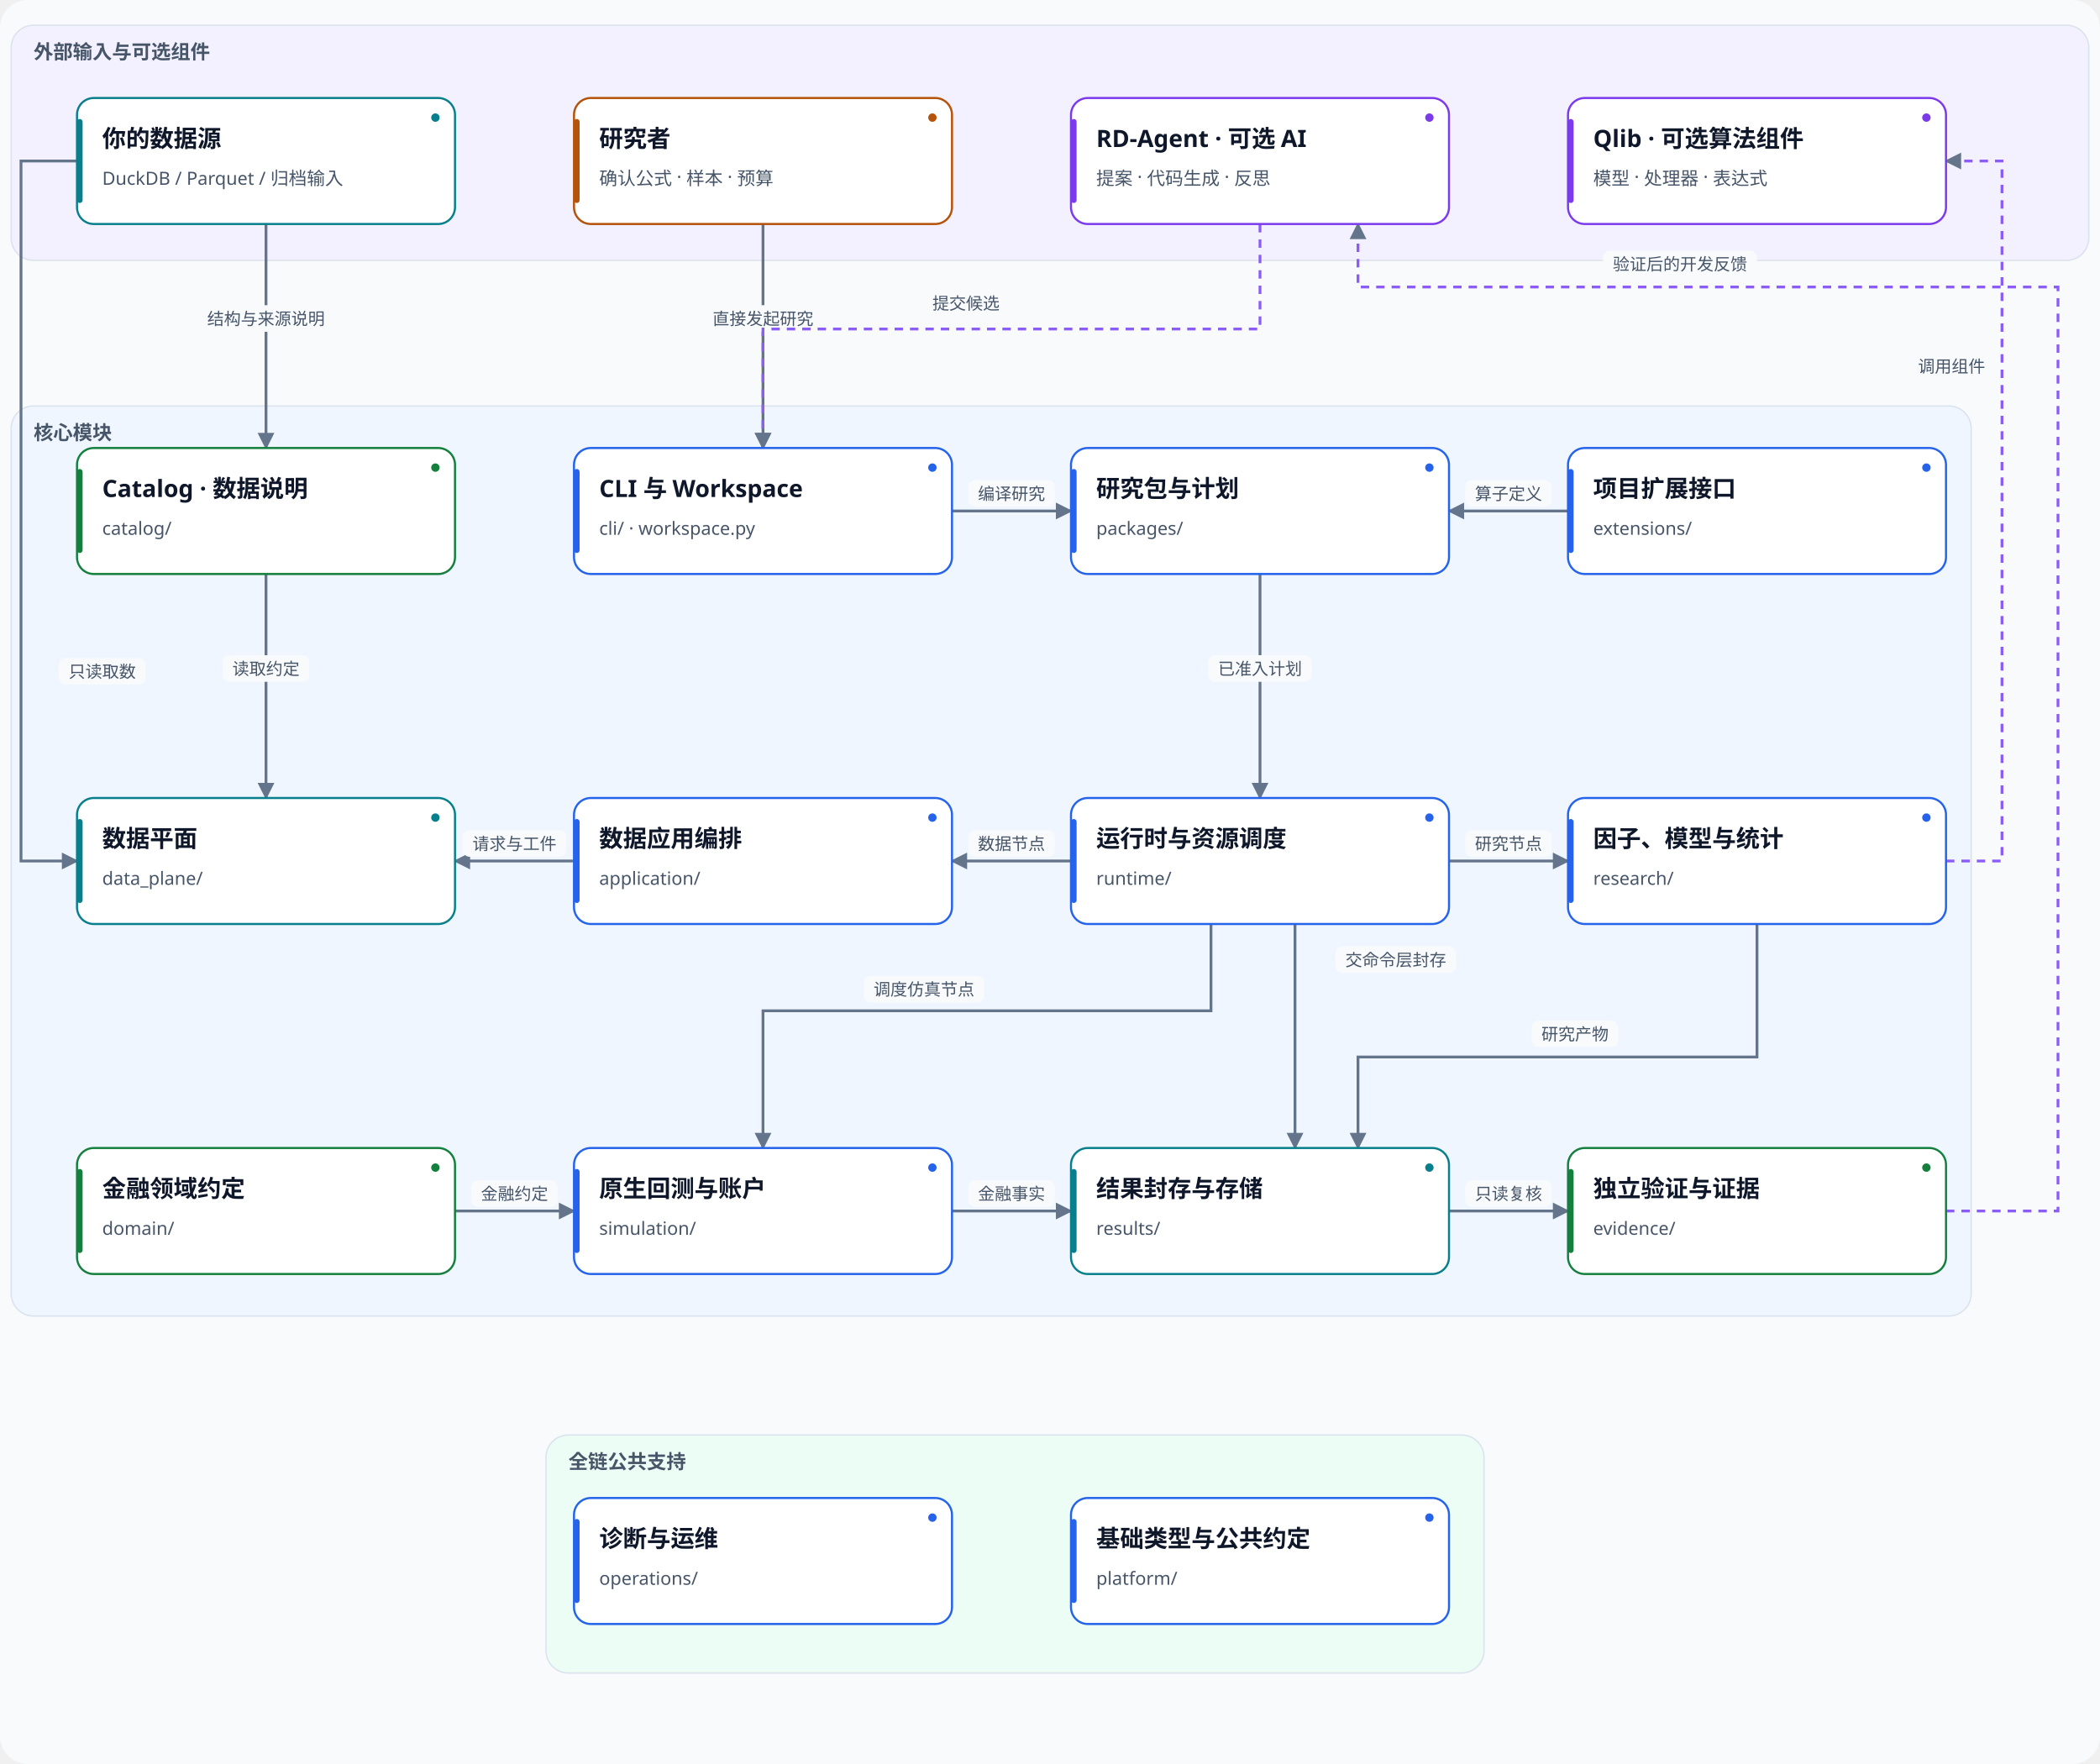
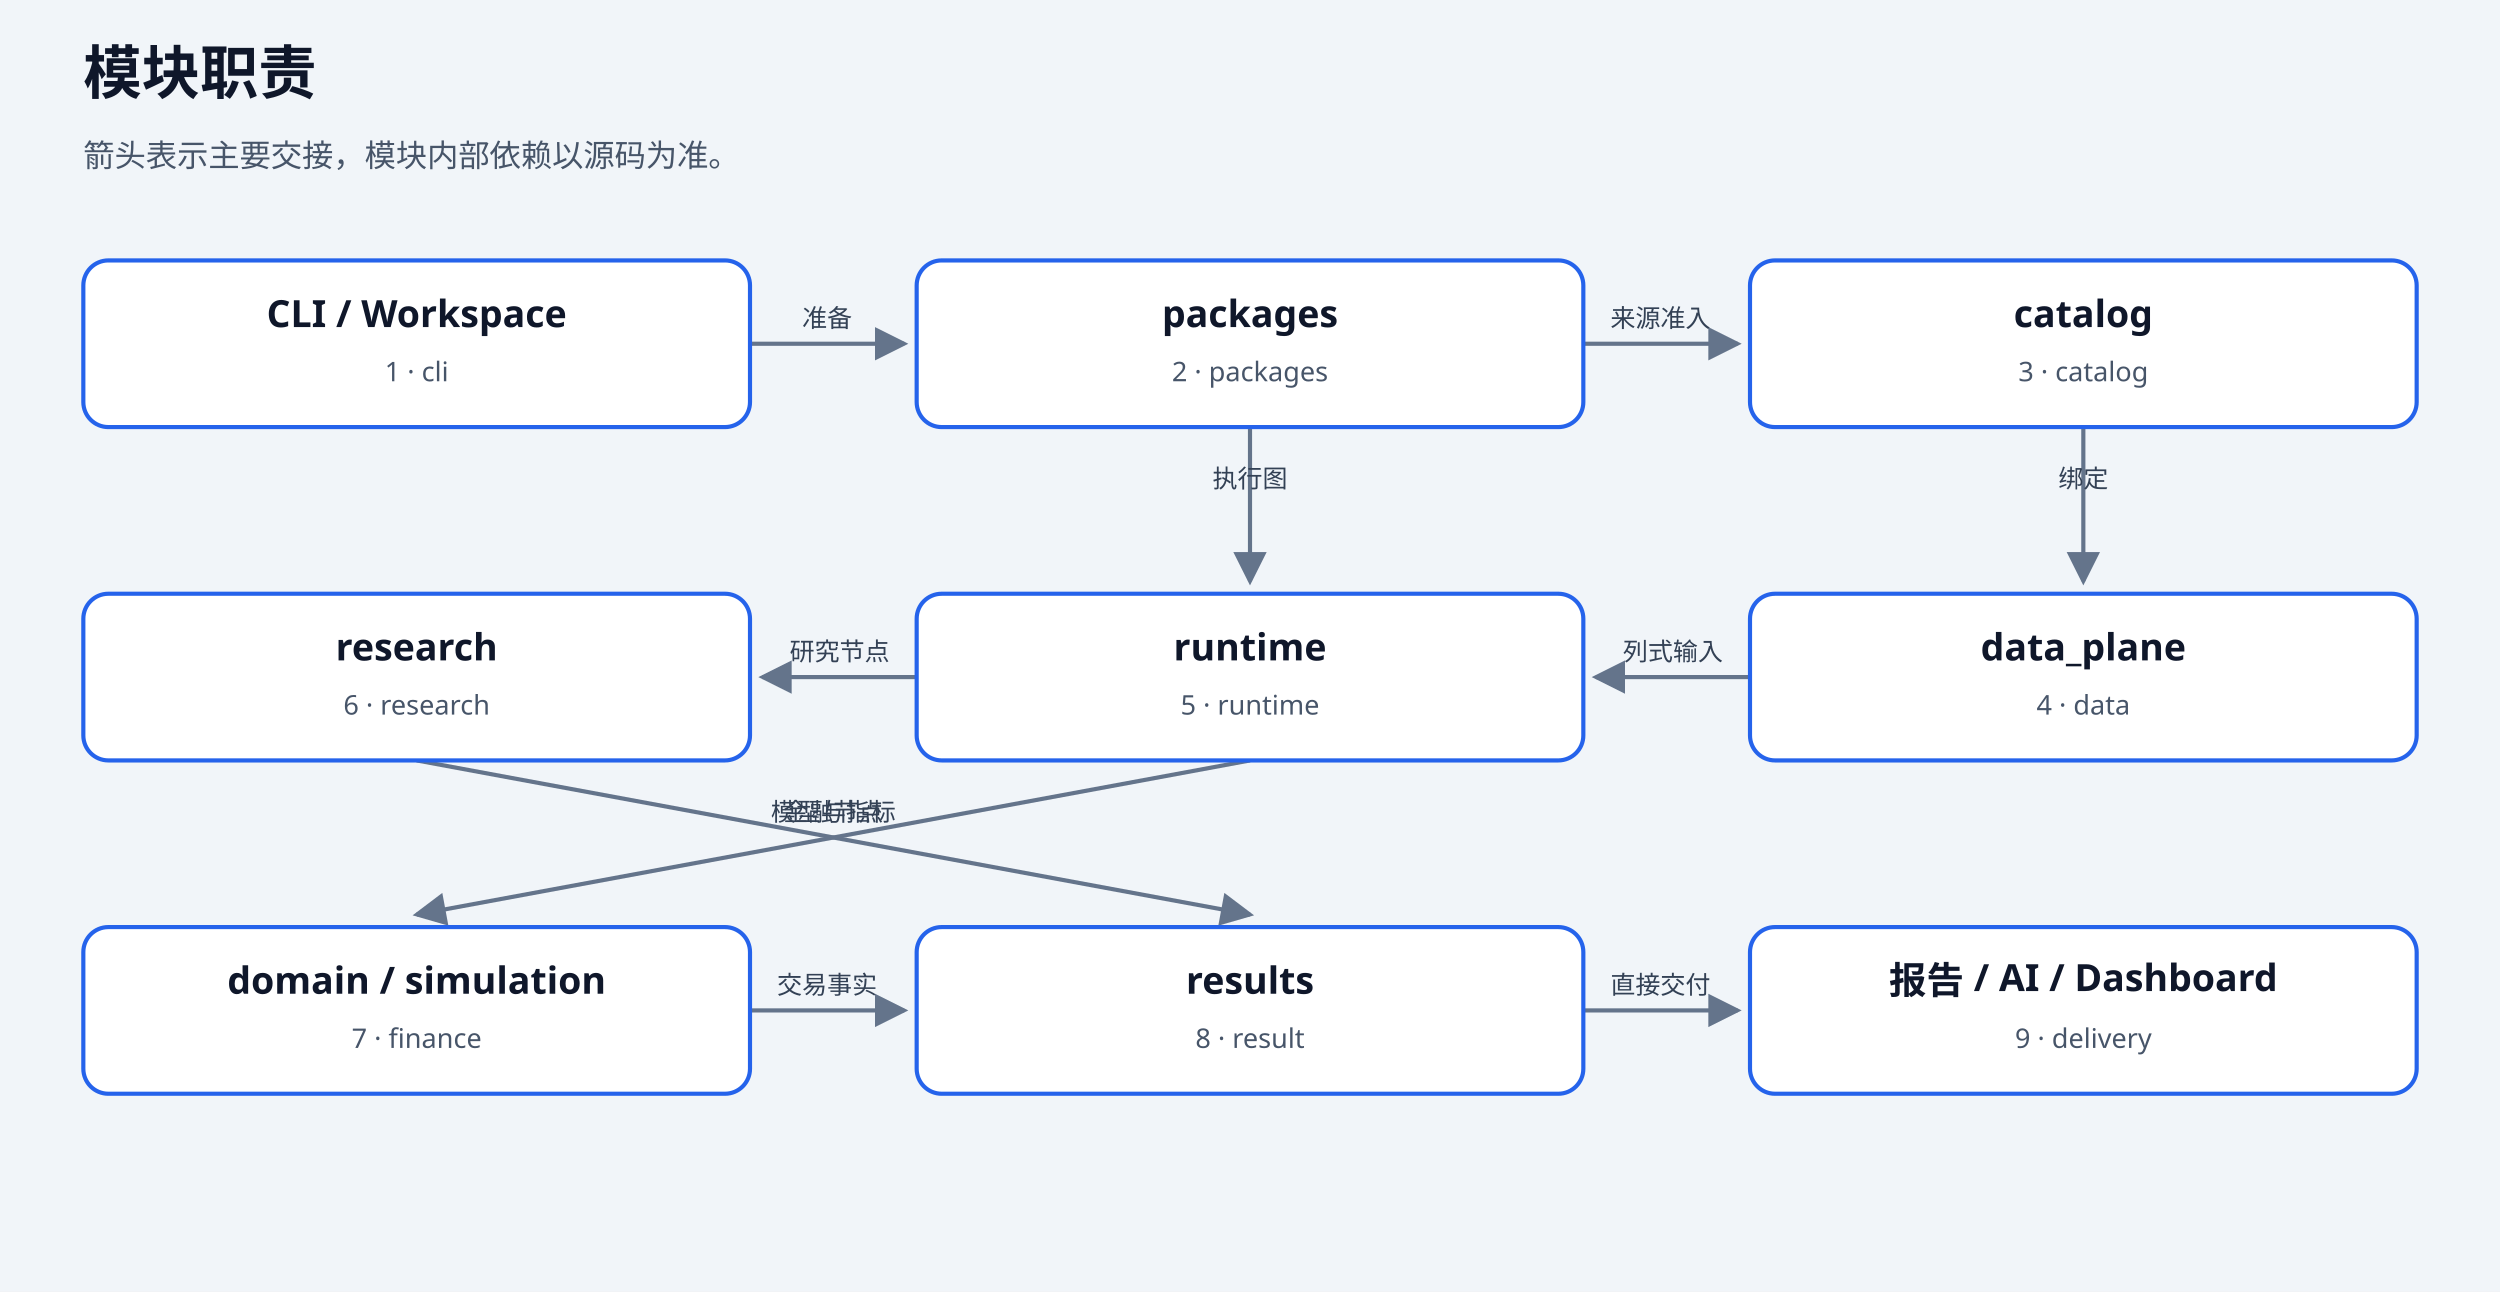
- <svg xmlns="http://www.w3.org/2000/svg" viewBox="0 0 1500 1260" role="img" aria-label="总体架构：核心模块与外部组件">
+ <svg xmlns="http://www.w3.org/2000/svg" viewBox="0 0 1200 620" role="img" aria-label="模块职责" font-family="Microsoft YaHei, 微软雅黑" font-weight="400">
  <defs>
-     <marker id="arrow" viewBox="0 0 10 10" refX="9" refY="5" markerWidth="6" markerHeight="6" orient="auto-start-reverse">
-       <path d="M 0 0 L 10 5 L 0 10 z" fill="#64748b" />
+     <marker id="arrow" markerWidth="8" markerHeight="8" refX="7" refY="4" orient="auto">
+       <path d="M0,0 L8,4 L0,8" fill="#64748b" />
    </marker>
  </defs>
-   <style>text{font-family:"Microsoft YaHei","微软雅黑",sans-serif;font-style:normal}.node{cursor:pointer}.node:focus{outline:none}.node:focus-visible&gt;rect:first-of-type{stroke-dasharray:4 3}.dim{opacity:.17}.highlight&gt;rect:first-of-type{stroke-width:4}.edge{transition:opacity .15s}</style>
-   <rect width="1500" height="1260" rx="20" fill="#f8fafc" />
-   <g class="module-group">
-     <rect x="8" y="18" width="1484" height="168" rx="16" fill="#f3f0ff" stroke="#dbe3ed" />
-     <text x="24" y="42" font-size="14" fill="#475569" font-weight="700" text-anchor="start">外部输入与可选组件</text>
+   <rect width="100%" height="100%" fill="#f1f5f9" />
+   <text x="40" y="45" font-size="28" font-weight="700" fill="#0f172a">模块职责</text>
+   <text x="40" y="80" font-size="15" fill="#475569">箭头表示主要交接，模块内部依赖以源码为准。</text>
+   <path d="M360,165 L434,165" stroke="#64748b" stroke-width="2" fill="none" marker-end="url(#arrow)" />
+   <text x="397" y="157" text-anchor="middle" font-size="12" fill="#334155">准备</text>
+   <path d="M760,165 L834,165" stroke="#64748b" stroke-width="2" fill="none" marker-end="url(#arrow)" />
+   <text x="797" y="157" text-anchor="middle" font-size="12" fill="#334155">来源准入</text>
+   <path d="M1000,205 L1000,279" stroke="#64748b" stroke-width="2" fill="none" marker-end="url(#arrow)" />
+   <text x="1000" y="234" text-anchor="middle" font-size="12" fill="#334155">绑定</text>
+   <path d="M600,205 L600,279" stroke="#64748b" stroke-width="2" fill="none" marker-end="url(#arrow)" />
+   <text x="600" y="234" text-anchor="middle" font-size="12" fill="#334155">执行图</text>
+   <path d="M840,325 L766,325" stroke="#64748b" stroke-width="2" fill="none" marker-end="url(#arrow)" />
+   <text x="803" y="317" text-anchor="middle" font-size="12" fill="#334155">列式输入</text>
+   <path d="M440,325 L366,325" stroke="#64748b" stroke-width="2" fill="none" marker-end="url(#arrow)" />
+   <text x="403" y="317" text-anchor="middle" font-size="12" fill="#334155">研究节点</text>
+   <path d="M600,365 L200,439" stroke="#64748b" stroke-width="2" fill="none" marker-end="url(#arrow)" />
+   <text x="400" y="394" text-anchor="middle" font-size="12" fill="#334155">金融节点</text>
+   <path d="M200,365 L600,439" stroke="#64748b" stroke-width="2" fill="none" marker-end="url(#arrow)" />
+   <text x="400" y="394" text-anchor="middle" font-size="12" fill="#334155">模型与指标</text>
+   <path d="M360,485 L434,485" stroke="#64748b" stroke-width="2" fill="none" marker-end="url(#arrow)" />
+   <text x="397" y="477" text-anchor="middle" font-size="12" fill="#334155">交易事实</text>
+   <path d="M760,485 L834,485" stroke="#64748b" stroke-width="2" fill="none" marker-end="url(#arrow)" />
+   <text x="797" y="477" text-anchor="middle" font-size="12" fill="#334155">直接交付</text>
+   <g>
+     <rect x="40" y="125" width="320" height="80" rx="12" fill="#ffffff" stroke="#2563eb" stroke-width="2" />
+     <text x="200" y="157" text-anchor="middle" font-size="18" font-weight="700" fill="#0f172a">CLI / Workspace</text>
+     <text x="200" y="183" text-anchor="middle" font-size="13" fill="#475569">1 · cli</text>
  </g>
-   <g class="module-group">
-     <rect x="8" y="290" width="1400" height="650" rx="16" fill="#eff6ff" stroke="#dbe3ed" />
-     <text x="24" y="314" font-size="14" fill="#475569" font-weight="700" text-anchor="start">核心模块</text>
+   <g>
+     <rect x="440" y="125" width="320" height="80" rx="12" fill="#ffffff" stroke="#2563eb" stroke-width="2" />
+     <text x="600" y="157" text-anchor="middle" font-size="18" font-weight="700" fill="#0f172a">packages</text>
+     <text x="600" y="183" text-anchor="middle" font-size="13" fill="#475569">2 · packages</text>
  </g>
-   <g class="module-group">
-     <rect x="390" y="1025" width="670" height="170" rx="16" fill="#ecfdf5" stroke="#dbe3ed" />
-     <text x="406" y="1049" font-size="14" fill="#475569" font-weight="700" text-anchor="start">全链公共支持</text>
+   <g>
+     <rect x="840" y="125" width="320" height="80" rx="12" fill="#ffffff" stroke="#2563eb" stroke-width="2" />
+     <text x="1000" y="157" text-anchor="middle" font-size="18" font-weight="700" fill="#0f172a">catalog</text>
+     <text x="1000" y="183" text-anchor="middle" font-size="13" fill="#475569">3 · catalog</text>
  </g>
-   <g class="edge" data-from="data" data-to="catalog">
-     <path d="M190,160 L190,320" fill="none" stroke="#64748b" stroke-width="2" marker-end="url(#arrow)" />
-     <rect x="141" y="218" width="98" height="19" rx="5" fill="#f8fafc" />
-     <text x="190" y="232" font-size="12" fill="#475569" font-weight="400" text-anchor="middle">结构与来源说明</text>
+   <g>
+     <rect x="840" y="285" width="320" height="80" rx="12" fill="#ffffff" stroke="#2563eb" stroke-width="2" />
+     <text x="1000" y="317" text-anchor="middle" font-size="18" font-weight="700" fill="#0f172a">data_plane</text>
+     <text x="1000" y="343" text-anchor="middle" font-size="13" fill="#475569">4 · data</text>
  </g>
-   <g class="edge" data-from="human" data-to="cli">
-     <path d="M545,160 L545,320" fill="none" stroke="#64748b" stroke-width="2" marker-end="url(#arrow)" />
-     <rect x="502" y="218" width="86" height="19" rx="5" fill="#f8fafc" />
-     <text x="545" y="232" font-size="12" fill="#475569" font-weight="400" text-anchor="middle">直接发起研究</text>
+   <g>
+     <rect x="440" y="285" width="320" height="80" rx="12" fill="#ffffff" stroke="#2563eb" stroke-width="2" />
+     <text x="600" y="317" text-anchor="middle" font-size="18" font-weight="700" fill="#0f172a">runtime</text>
+     <text x="600" y="343" text-anchor="middle" font-size="13" fill="#475569">5 · runtime</text>
  </g>
-   <g class="edge" data-from="rd" data-to="cli">
-     <path d="M900,160 L900,235 L545,235 L545,320" fill="none" stroke="#8b5cf6" stroke-width="2" stroke-dasharray="6 5" marker-end="url(#arrow)" />
-     <rect x="659" y="207" width="62" height="19" rx="5" fill="#f8fafc" />
-     <text x="690" y="221" font-size="12" fill="#475569" font-weight="400" text-anchor="middle">提交候选</text>
+   <g>
+     <rect x="40" y="285" width="320" height="80" rx="12" fill="#ffffff" stroke="#2563eb" stroke-width="2" />
+     <text x="200" y="317" text-anchor="middle" font-size="18" font-weight="700" fill="#0f172a">research</text>
+     <text x="200" y="343" text-anchor="middle" font-size="13" fill="#475569">6 · research</text>
  </g>
-   <g class="edge" data-from="cli" data-to="packages">
-     <path d="M680,365 L765,365" fill="none" stroke="#64748b" stroke-width="2" marker-end="url(#arrow)" />
-     <rect x="691.5" y="343" width="62" height="19" rx="5" fill="#f8fafc" />
-     <text x="722.5" y="357" font-size="12" fill="#475569" font-weight="400" text-anchor="middle">编译研究</text>
+   <g>
+     <rect x="40" y="445" width="320" height="80" rx="12" fill="#ffffff" stroke="#2563eb" stroke-width="2" />
+     <text x="200" y="477" text-anchor="middle" font-size="18" font-weight="700" fill="#0f172a">domain / simulation</text>
+     <text x="200" y="503" text-anchor="middle" font-size="13" fill="#475569">7 · finance</text>
  </g>
-   <g class="edge" data-from="extensions" data-to="packages">
-     <path d="M1120,365 L1035,365" fill="none" stroke="#64748b" stroke-width="2" marker-end="url(#arrow)" />
-     <rect x="1046.5" y="343" width="62" height="19" rx="5" fill="#f8fafc" />
-     <text x="1077.5" y="357" font-size="12" fill="#475569" font-weight="400" text-anchor="middle">算子定义</text>
+   <g>
+     <rect x="440" y="445" width="320" height="80" rx="12" fill="#ffffff" stroke="#2563eb" stroke-width="2" />
+     <text x="600" y="477" text-anchor="middle" font-size="18" font-weight="700" fill="#0f172a">results</text>
+     <text x="600" y="503" text-anchor="middle" font-size="13" fill="#475569">8 · result</text>
  </g>
-   <g class="edge" data-from="catalog" data-to="data_plane">
-     <path d="M190,410 L190,570" fill="none" stroke="#64748b" stroke-width="2" marker-end="url(#arrow)" />
-     <rect x="159" y="468" width="62" height="19" rx="5" fill="#f8fafc" />
-     <text x="190" y="482" font-size="12" fill="#475569" font-weight="400" text-anchor="middle">读取约定</text>
-   </g>
-   <g class="edge" data-from="data" data-to="data_plane">
-     <path d="M55,115 L15,115 L15,615 L55,615" fill="none" stroke="#64748b" stroke-width="2" marker-end="url(#arrow)" />
-     <rect x="42" y="470" width="62" height="19" rx="5" fill="#f8fafc" />
-     <text x="73" y="484" font-size="12" fill="#475569" font-weight="400" text-anchor="middle">只读取数</text>
-   </g>
-   <g class="edge" data-from="packages" data-to="runtime">
-     <path d="M900,410 L900,570" fill="none" stroke="#64748b" stroke-width="2" marker-end="url(#arrow)" />
-     <rect x="863" y="468" width="74" height="19" rx="5" fill="#f8fafc" />
-     <text x="900" y="482" font-size="12" fill="#475569" font-weight="400" text-anchor="middle">已准入计划</text>
-   </g>
-   <g class="edge" data-from="runtime" data-to="application">
-     <path d="M765,615 L680,615" fill="none" stroke="#64748b" stroke-width="2" marker-end="url(#arrow)" />
-     <rect x="691.5" y="593" width="62" height="19" rx="5" fill="#f8fafc" />
-     <text x="722.5" y="607" font-size="12" fill="#475569" font-weight="400" text-anchor="middle">数据节点</text>
-   </g>
-   <g class="edge" data-from="application" data-to="data_plane">
-     <path d="M410,615 L325,615" fill="none" stroke="#64748b" stroke-width="2" marker-end="url(#arrow)" />
-     <rect x="330.5" y="593" width="74" height="19" rx="5" fill="#f8fafc" />
-     <text x="367.5" y="607" font-size="12" fill="#475569" font-weight="400" text-anchor="middle">请求与工件</text>
-   </g>
-   <g class="edge" data-from="runtime" data-to="research">
-     <path d="M1035,615 L1120,615" fill="none" stroke="#64748b" stroke-width="2" marker-end="url(#arrow)" />
-     <rect x="1046.5" y="593" width="62" height="19" rx="5" fill="#f8fafc" />
-     <text x="1077.5" y="607" font-size="12" fill="#475569" font-weight="400" text-anchor="middle">研究节点</text>
-   </g>
-   <g class="edge" data-from="research" data-to="qlib">
-     <path d="M1390,615 L1430,615 L1430,115 L1390,115" fill="none" stroke="#8b5cf6" stroke-width="2" stroke-dasharray="6 5" marker-end="url(#arrow)" />
-     <rect x="1363" y="252" width="62" height="19" rx="5" fill="#f8fafc" />
-     <text x="1394" y="266" font-size="12" fill="#475569" font-weight="400" text-anchor="middle">调用组件</text>
-   </g>
-   <g class="edge" data-from="runtime" data-to="simulation">
-     <path d="M865,660 L865,722 L545,722 L545,820" fill="none" stroke="#64748b" stroke-width="2" marker-end="url(#arrow)" />
-     <rect x="617" y="697" width="86" height="19" rx="5" fill="#f8fafc" />
-     <text x="660" y="711" font-size="12" fill="#475569" font-weight="400" text-anchor="middle">调度仿真节点</text>
-   </g>
-   <g class="edge" data-from="domain" data-to="simulation">
-     <path d="M325,865 L410,865" fill="none" stroke="#64748b" stroke-width="2" marker-end="url(#arrow)" />
-     <rect x="336.5" y="843" width="62" height="19" rx="5" fill="#f8fafc" />
-     <text x="367.5" y="857" font-size="12" fill="#475569" font-weight="400" text-anchor="middle">金融约定</text>
-   </g>
-   <g class="edge" data-from="simulation" data-to="results">
-     <path d="M680,865 L765,865" fill="none" stroke="#64748b" stroke-width="2" marker-end="url(#arrow)" />
-     <rect x="691.5" y="843" width="62" height="19" rx="5" fill="#f8fafc" />
-     <text x="722.5" y="857" font-size="12" fill="#475569" font-weight="400" text-anchor="middle">金融事实</text>
-   </g>
-   <g class="edge" data-from="research" data-to="results">
-     <path d="M1255,660 L1255,755 L970,755 L970,820" fill="none" stroke="#64748b" stroke-width="2" marker-end="url(#arrow)" />
-     <rect x="1094" y="729" width="62" height="19" rx="5" fill="#f8fafc" />
-     <text x="1125" y="743" font-size="12" fill="#475569" font-weight="400" text-anchor="middle">研究产物</text>
-   </g>
-   <g class="edge" data-from="runtime" data-to="results">
-     <path d="M925,660 L925,820" fill="none" stroke="#64748b" stroke-width="2" marker-end="url(#arrow)" />
-     <rect x="954" y="676" width="86" height="19" rx="5" fill="#f8fafc" />
-     <text x="997" y="690" font-size="12" fill="#475569" font-weight="400" text-anchor="middle">交命令层封存</text>
-   </g>
-   <g class="edge" data-from="results" data-to="evidence">
-     <path d="M1035,865 L1120,865" fill="none" stroke="#64748b" stroke-width="2" marker-end="url(#arrow)" />
-     <rect x="1046.5" y="843" width="62" height="19" rx="5" fill="#f8fafc" />
-     <text x="1077.5" y="857" font-size="12" fill="#475569" font-weight="400" text-anchor="middle">只读复核</text>
-   </g>
-   <g class="edge" data-from="evidence" data-to="rd">
-     <path d="M1390,865 L1470,865 L1470,205 L970,205 L970,160" fill="none" stroke="#8b5cf6" stroke-width="2" stroke-dasharray="6 5" marker-end="url(#arrow)" />
-     <rect x="1145" y="179" width="110" height="19" rx="5" fill="#f8fafc" />
-     <text x="1200" y="193" font-size="12" fill="#475569" font-weight="400" text-anchor="middle">验证后的开发反馈</text>
-   </g>
-   <g class="node" data-id="data" tabindex="0" role="button" aria-pressed="false" aria-label="你的数据源">
-     <rect x="55" y="70" width="270" height="90" rx="12" fill="white" stroke="#087f8c" stroke-width="1.5" />
-     <rect x="55" y="85" width="4" height="60" rx="2" fill="#087f8c" />
-     <text x="73" y="105" font-size="17" fill="#0f172a" font-weight="700" text-anchor="start">你的数据源</text>
-     <text x="73" y="132" font-size="13" fill="#475569" font-weight="400" text-anchor="start">DuckDB / Parquet / 归档输入</text>
-     <circle cx="311" cy="84" r="3" fill="#087f8c" />
-   </g>
-   <g class="node" data-id="human" tabindex="0" role="button" aria-pressed="false" aria-label="研究者">
-     <rect x="410" y="70" width="270" height="90" rx="12" fill="white" stroke="#b45309" stroke-width="1.5" />
-     <rect x="410" y="85" width="4" height="60" rx="2" fill="#b45309" />
-     <text x="428" y="105" font-size="17" fill="#0f172a" font-weight="700" text-anchor="start">研究者</text>
-     <text x="428" y="132" font-size="13" fill="#475569" font-weight="400" text-anchor="start">确认公式 · 样本 · 预算</text>
-     <circle cx="666" cy="84" r="3" fill="#b45309" />
-   </g>
-   <g class="node" data-id="rd" tabindex="0" role="button" aria-pressed="false" aria-label="RD-Agent · 可选 AI">
-     <rect x="765" y="70" width="270" height="90" rx="12" fill="white" stroke="#7c3aed" stroke-width="1.5" />
-     <rect x="765" y="85" width="4" height="60" rx="2" fill="#7c3aed" />
-     <text x="783" y="105" font-size="17" fill="#0f172a" font-weight="700" text-anchor="start">RD-Agent · 可选 AI</text>
-     <text x="783" y="132" font-size="13" fill="#475569" font-weight="400" text-anchor="start">提案 · 代码生成 · 反思</text>
-     <circle cx="1021" cy="84" r="3" fill="#7c3aed" />
-   </g>
-   <g class="node" data-id="qlib" tabindex="0" role="button" aria-pressed="false" aria-label="Qlib · 可选算法组件">
-     <rect x="1120" y="70" width="270" height="90" rx="12" fill="white" stroke="#7c3aed" stroke-width="1.5" />
-     <rect x="1120" y="85" width="4" height="60" rx="2" fill="#7c3aed" />
-     <text x="1138" y="105" font-size="17" fill="#0f172a" font-weight="700" text-anchor="start">Qlib · 可选算法组件</text>
-     <text x="1138" y="132" font-size="13" fill="#475569" font-weight="400" text-anchor="start">模型 · 处理器 · 表达式</text>
-     <circle cx="1376" cy="84" r="3" fill="#7c3aed" />
-   </g>
-   <g class="node" data-id="catalog" tabindex="0" role="button" aria-pressed="false" aria-label="Catalog · 数据说明">
-     <rect x="55" y="320" width="270" height="90" rx="12" fill="white" stroke="#15803d" stroke-width="1.5" />
-     <rect x="55" y="335" width="4" height="60" rx="2" fill="#15803d" />
-     <text x="73" y="355" font-size="17" fill="#0f172a" font-weight="700" text-anchor="start">Catalog · 数据说明</text>
-     <text x="73" y="382" font-size="13" fill="#475569" font-weight="400" text-anchor="start">catalog/</text>
-     <circle cx="311" cy="334" r="3" fill="#15803d" />
-   </g>
-   <g class="node" data-id="cli" tabindex="0" role="button" aria-pressed="false" aria-label="CLI 与 Workspace">
-     <rect x="410" y="320" width="270" height="90" rx="12" fill="white" stroke="#2563eb" stroke-width="1.5" />
-     <rect x="410" y="335" width="4" height="60" rx="2" fill="#2563eb" />
-     <text x="428" y="355" font-size="17" fill="#0f172a" font-weight="700" text-anchor="start">CLI 与 Workspace</text>
-     <text x="428" y="382" font-size="13" fill="#475569" font-weight="400" text-anchor="start">cli/ · workspace.py</text>
-     <circle cx="666" cy="334" r="3" fill="#2563eb" />
-   </g>
-   <g class="node" data-id="packages" tabindex="0" role="button" aria-pressed="false" aria-label="研究包与计划">
-     <rect x="765" y="320" width="270" height="90" rx="12" fill="white" stroke="#2563eb" stroke-width="1.5" />
-     <rect x="765" y="335" width="4" height="60" rx="2" fill="#2563eb" />
-     <text x="783" y="355" font-size="17" fill="#0f172a" font-weight="700" text-anchor="start">研究包与计划</text>
-     <text x="783" y="382" font-size="13" fill="#475569" font-weight="400" text-anchor="start">packages/</text>
-     <circle cx="1021" cy="334" r="3" fill="#2563eb" />
-   </g>
-   <g class="node" data-id="extensions" tabindex="0" role="button" aria-pressed="false" aria-label="项目扩展接口">
-     <rect x="1120" y="320" width="270" height="90" rx="12" fill="white" stroke="#2563eb" stroke-width="1.5" />
-     <rect x="1120" y="335" width="4" height="60" rx="2" fill="#2563eb" />
-     <text x="1138" y="355" font-size="17" fill="#0f172a" font-weight="700" text-anchor="start">项目扩展接口</text>
-     <text x="1138" y="382" font-size="13" fill="#475569" font-weight="400" text-anchor="start">extensions/</text>
-     <circle cx="1376" cy="334" r="3" fill="#2563eb" />
-   </g>
-   <g class="node" data-id="data_plane" tabindex="0" role="button" aria-pressed="false" aria-label="数据平面">
-     <rect x="55" y="570" width="270" height="90" rx="12" fill="white" stroke="#087f8c" stroke-width="1.5" />
-     <rect x="55" y="585" width="4" height="60" rx="2" fill="#087f8c" />
-     <text x="73" y="605" font-size="17" fill="#0f172a" font-weight="700" text-anchor="start">数据平面</text>
-     <text x="73" y="632" font-size="13" fill="#475569" font-weight="400" text-anchor="start">data_plane/</text>
-     <circle cx="311" cy="584" r="3" fill="#087f8c" />
-   </g>
-   <g class="node" data-id="application" tabindex="0" role="button" aria-pressed="false" aria-label="数据应用编排">
-     <rect x="410" y="570" width="270" height="90" rx="12" fill="white" stroke="#2563eb" stroke-width="1.5" />
-     <rect x="410" y="585" width="4" height="60" rx="2" fill="#2563eb" />
-     <text x="428" y="605" font-size="17" fill="#0f172a" font-weight="700" text-anchor="start">数据应用编排</text>
-     <text x="428" y="632" font-size="13" fill="#475569" font-weight="400" text-anchor="start">application/</text>
-     <circle cx="666" cy="584" r="3" fill="#2563eb" />
-   </g>
-   <g class="node" data-id="runtime" tabindex="0" role="button" aria-pressed="false" aria-label="运行时与资源调度">
-     <rect x="765" y="570" width="270" height="90" rx="12" fill="white" stroke="#2563eb" stroke-width="1.5" />
-     <rect x="765" y="585" width="4" height="60" rx="2" fill="#2563eb" />
-     <text x="783" y="605" font-size="17" fill="#0f172a" font-weight="700" text-anchor="start">运行时与资源调度</text>
-     <text x="783" y="632" font-size="13" fill="#475569" font-weight="400" text-anchor="start">runtime/</text>
-     <circle cx="1021" cy="584" r="3" fill="#2563eb" />
-   </g>
-   <g class="node" data-id="research" tabindex="0" role="button" aria-pressed="false" aria-label="因子、模型与统计">
-     <rect x="1120" y="570" width="270" height="90" rx="12" fill="white" stroke="#2563eb" stroke-width="1.5" />
-     <rect x="1120" y="585" width="4" height="60" rx="2" fill="#2563eb" />
-     <text x="1138" y="605" font-size="17" fill="#0f172a" font-weight="700" text-anchor="start">因子、模型与统计</text>
-     <text x="1138" y="632" font-size="13" fill="#475569" font-weight="400" text-anchor="start">research/</text>
-     <circle cx="1376" cy="584" r="3" fill="#2563eb" />
-   </g>
-   <g class="node" data-id="domain" tabindex="0" role="button" aria-pressed="false" aria-label="金融领域约定">
-     <rect x="55" y="820" width="270" height="90" rx="12" fill="white" stroke="#15803d" stroke-width="1.5" />
-     <rect x="55" y="835" width="4" height="60" rx="2" fill="#15803d" />
-     <text x="73" y="855" font-size="17" fill="#0f172a" font-weight="700" text-anchor="start">金融领域约定</text>
-     <text x="73" y="882" font-size="13" fill="#475569" font-weight="400" text-anchor="start">domain/</text>
-     <circle cx="311" cy="834" r="3" fill="#15803d" />
-   </g>
-   <g class="node" data-id="simulation" tabindex="0" role="button" aria-pressed="false" aria-label="原生回测与账户">
-     <rect x="410" y="820" width="270" height="90" rx="12" fill="white" stroke="#2563eb" stroke-width="1.5" />
-     <rect x="410" y="835" width="4" height="60" rx="2" fill="#2563eb" />
-     <text x="428" y="855" font-size="17" fill="#0f172a" font-weight="700" text-anchor="start">原生回测与账户</text>
-     <text x="428" y="882" font-size="13" fill="#475569" font-weight="400" text-anchor="start">simulation/</text>
-     <circle cx="666" cy="834" r="3" fill="#2563eb" />
-   </g>
-   <g class="node" data-id="results" tabindex="0" role="button" aria-pressed="false" aria-label="结果封存与存储">
-     <rect x="765" y="820" width="270" height="90" rx="12" fill="white" stroke="#087f8c" stroke-width="1.5" />
-     <rect x="765" y="835" width="4" height="60" rx="2" fill="#087f8c" />
-     <text x="783" y="855" font-size="17" fill="#0f172a" font-weight="700" text-anchor="start">结果封存与存储</text>
-     <text x="783" y="882" font-size="13" fill="#475569" font-weight="400" text-anchor="start">results/</text>
-     <circle cx="1021" cy="834" r="3" fill="#087f8c" />
-   </g>
-   <g class="node" data-id="evidence" tabindex="0" role="button" aria-pressed="false" aria-label="独立验证与证据">
-     <rect x="1120" y="820" width="270" height="90" rx="12" fill="white" stroke="#15803d" stroke-width="1.5" />
-     <rect x="1120" y="835" width="4" height="60" rx="2" fill="#15803d" />
-     <text x="1138" y="855" font-size="17" fill="#0f172a" font-weight="700" text-anchor="start">独立验证与证据</text>
-     <text x="1138" y="882" font-size="13" fill="#475569" font-weight="400" text-anchor="start">evidence/</text>
-     <circle cx="1376" cy="834" r="3" fill="#15803d" />
-   </g>
-   <g class="node" data-id="operations" tabindex="0" role="button" aria-pressed="false" aria-label="诊断与运维">
-     <rect x="410" y="1070" width="270" height="90" rx="12" fill="white" stroke="#2563eb" stroke-width="1.5" />
-     <rect x="410" y="1085" width="4" height="60" rx="2" fill="#2563eb" />
-     <text x="428" y="1105" font-size="17" fill="#0f172a" font-weight="700" text-anchor="start">诊断与运维</text>
-     <text x="428" y="1132" font-size="13" fill="#475569" font-weight="400" text-anchor="start">operations/</text>
-     <circle cx="666" cy="1084" r="3" fill="#2563eb" />
-   </g>
-   <g class="node" data-id="platform" tabindex="0" role="button" aria-pressed="false" aria-label="基础类型与公共约定">
-     <rect x="765" y="1070" width="270" height="90" rx="12" fill="white" stroke="#2563eb" stroke-width="1.5" />
-     <rect x="765" y="1085" width="4" height="60" rx="2" fill="#2563eb" />
-     <text x="783" y="1105" font-size="17" fill="#0f172a" font-weight="700" text-anchor="start">基础类型与公共约定</text>
-     <text x="783" y="1132" font-size="13" fill="#475569" font-weight="400" text-anchor="start">platform/</text>
-     <circle cx="1021" cy="1084" r="3" fill="#2563eb" />
+   <g>
+     <rect x="840" y="445" width="320" height="80" rx="12" fill="#ffffff" stroke="#2563eb" stroke-width="2" />
+     <text x="1000" y="477" text-anchor="middle" font-size="18" font-weight="700" fill="#0f172a">报告 / AI / Dashboard</text>
+     <text x="1000" y="503" text-anchor="middle" font-size="13" fill="#475569">9 · delivery</text>
  </g>
</svg>
